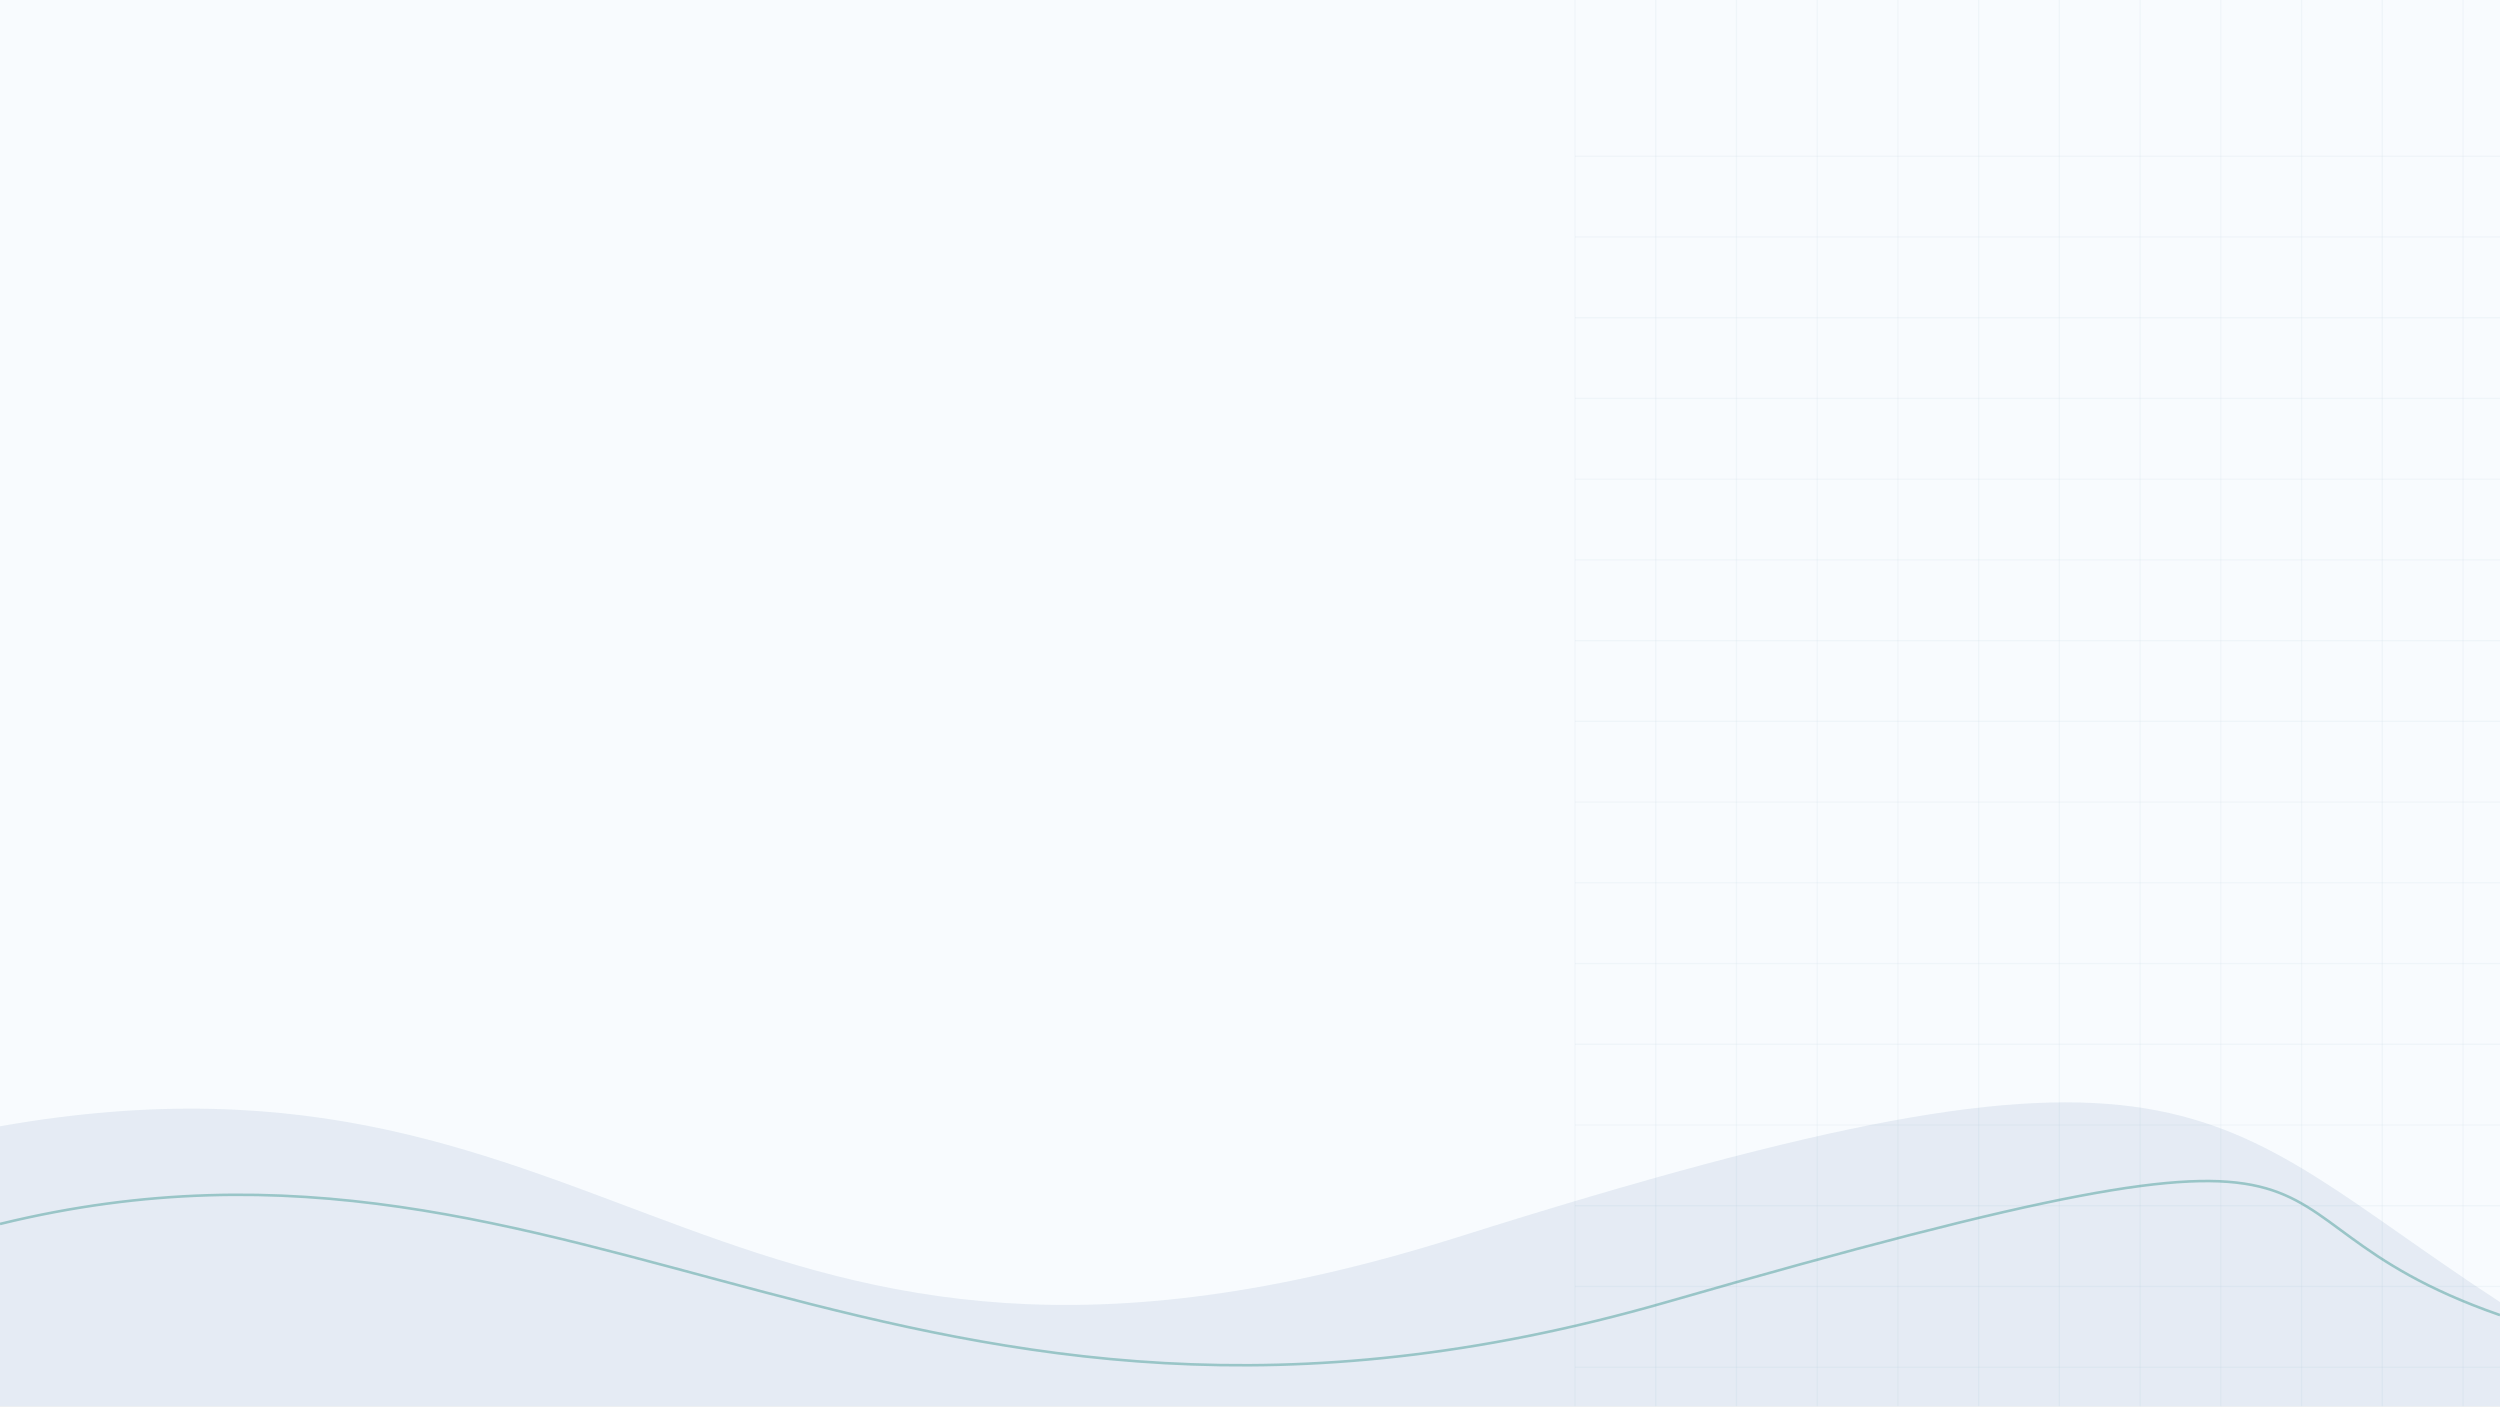
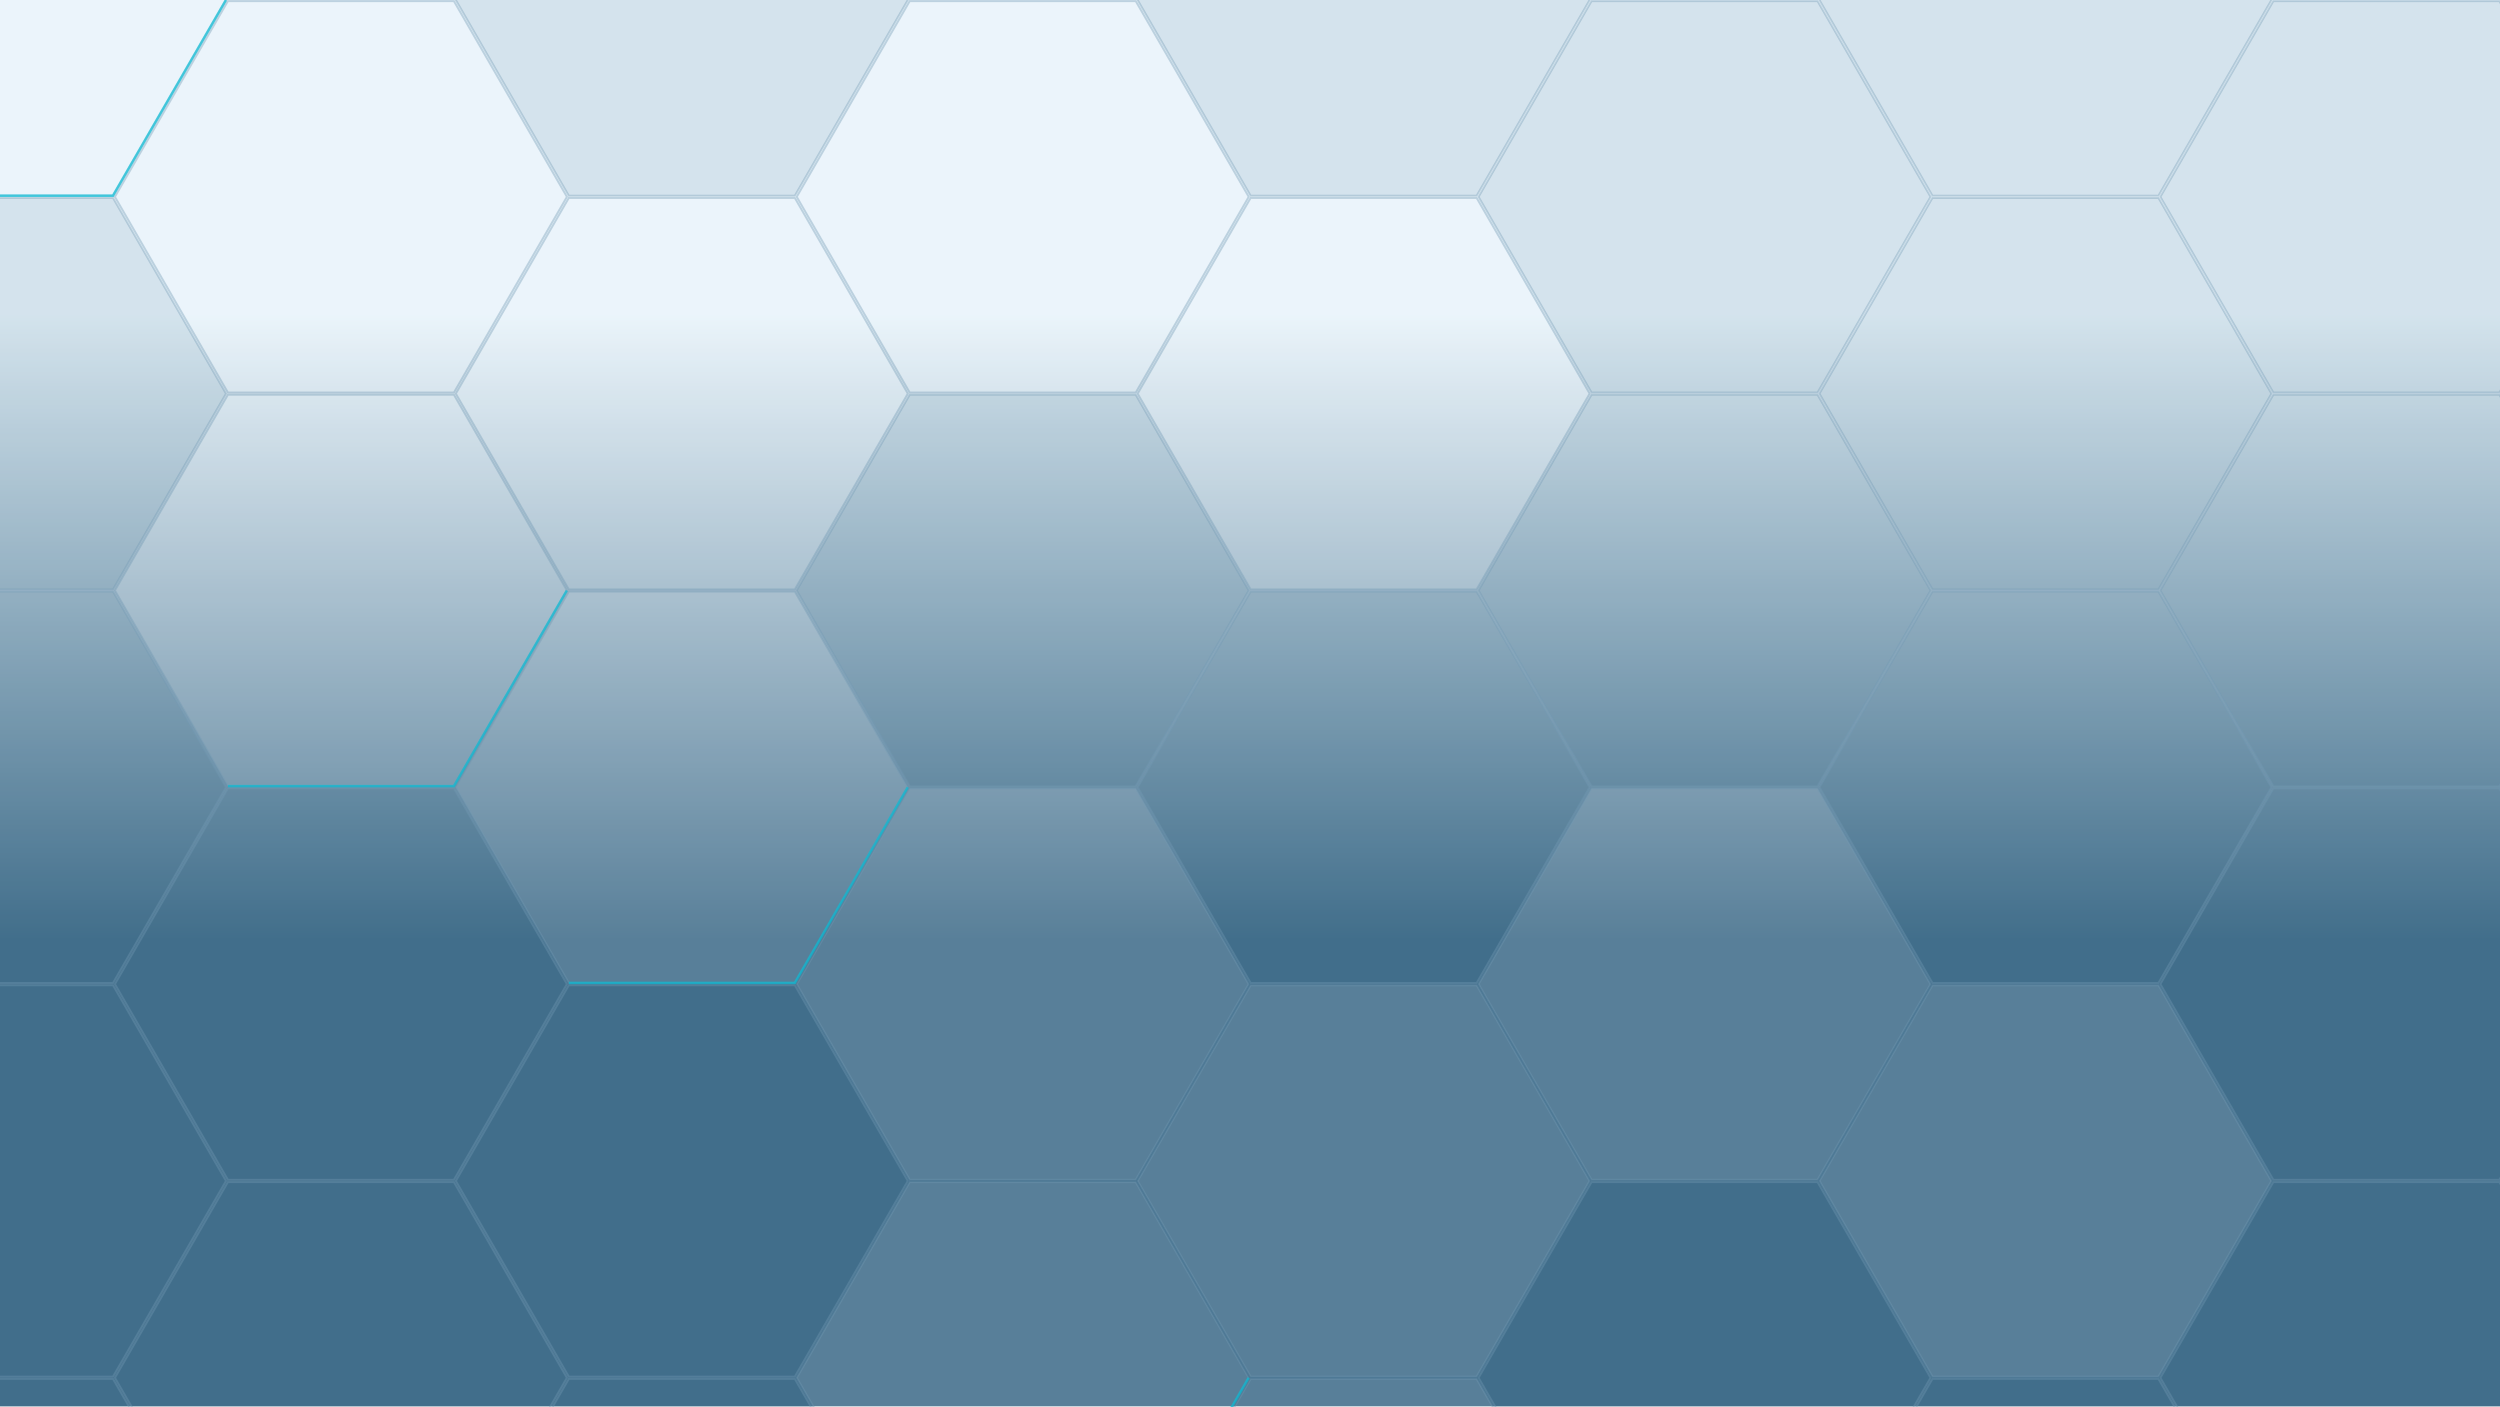
<svg xmlns="http://www.w3.org/2000/svg" width="1920" height="1080" viewBox="0 0 1920 1080" role="img">
-   <rect width="1920" height="1080" fill="#F8FBFE" />
-   <path d="M 1209.6 0V1080" stroke="#CCD9E8" stroke-opacity=".18" />
-   <path d="M 1271.6 0V1080" stroke="#CCD9E8" stroke-opacity=".18" />
-   <path d="M 1333.6 0V1080" stroke="#CCD9E8" stroke-opacity=".18" />
-   <path d="M 1395.6 0V1080" stroke="#CCD9E8" stroke-opacity=".18" />
-   <path d="M 1457.6 0V1080" stroke="#CCD9E8" stroke-opacity=".18" />
-   <path d="M 1519.6 0V1080" stroke="#CCD9E8" stroke-opacity=".18" />
-   <path d="M 1581.6 0V1080" stroke="#CCD9E8" stroke-opacity=".18" />
-   <path d="M 1643.6 0V1080" stroke="#CCD9E8" stroke-opacity=".18" />
-   <path d="M 1705.6 0V1080" stroke="#CCD9E8" stroke-opacity=".18" />
-   <path d="M 1767.6 0V1080" stroke="#CCD9E8" stroke-opacity=".18" />
-   <path d="M 1829.6 0V1080" stroke="#CCD9E8" stroke-opacity=".18" />
-   <path d="M 1891.6 0V1080" stroke="#CCD9E8" stroke-opacity=".18" />
-   <path d="M 1209.6 120H1920" stroke="#CCD9E8" stroke-opacity=".18" />
-   <path d="M 1209.6 182H1920" stroke="#CCD9E8" stroke-opacity=".18" />
-   <path d="M 1209.6 244H1920" stroke="#CCD9E8" stroke-opacity=".18" />
-   <path d="M 1209.6 306H1920" stroke="#CCD9E8" stroke-opacity=".18" />
-   <path d="M 1209.6 368H1920" stroke="#CCD9E8" stroke-opacity=".18" />
-   <path d="M 1209.6 430H1920" stroke="#CCD9E8" stroke-opacity=".18" />
-   <path d="M 1209.6 492H1920" stroke="#CCD9E8" stroke-opacity=".18" />
-   <path d="M 1209.6 554H1920" stroke="#CCD9E8" stroke-opacity=".18" />
-   <path d="M 1209.6 616H1920" stroke="#CCD9E8" stroke-opacity=".18" />
-   <path d="M 1209.6 678H1920" stroke="#CCD9E8" stroke-opacity=".18" />
-   <path d="M 1209.6 740H1920" stroke="#CCD9E8" stroke-opacity=".18" />
-   <path d="M 1209.6 802H1920" stroke="#CCD9E8" stroke-opacity=".18" />
-   <path d="M 1209.6 864H1920" stroke="#CCD9E8" stroke-opacity=".18" />
-   <path d="M 1209.6 926H1920" stroke="#CCD9E8" stroke-opacity=".18" />
-   <path d="M 1209.6 988H1920" stroke="#CCD9E8" stroke-opacity=".18" />
-   <path d="M 1209.6 1050H1920" stroke="#CCD9E8" stroke-opacity=".18" />
-   <path d="M0 865C480 780 550 1130 1120 950S1690 850 1920 1000V1080H0Z" fill="#1E4E8C" opacity=".09" />
-   <path d="M0 940C450 830 690 1170 1280 1000S1690 930 1920 1010" fill="none" stroke="#0B7D73" stroke-width="2" opacity=".35" />
+   <defs>
+     <linearGradient id="stage" x1="0" y1="0" x2="0" y2="1">
+       <stop offset="0" stop-color="#E8F3FA" />
+       <stop offset="0.22" stop-color="#E8F3FA" />
+       <stop offset="0.67" stop-color="#426E8B" />
+       <stop offset="1" stop-color="#426E8B" />
+     </linearGradient>
+   </defs>
+   <rect width="1920" height="1080" fill="url(#stage)" />
+   <polygon points="-88.27,-151.16 -175.05,-0.87 -348.59,-0.87 -435.36,-151.16 -348.59,-301.46 -175.05,-301.46" fill="#FFFFFF" fill-opacity="0.12" stroke="#739AB4" stroke-opacity="0.38" stroke-width="1.5" />
+   <polyline points="-88.27,-151.16 -175.05,-0.87 -348.59,-0.87" fill="none" stroke="#00BFD8" stroke-width="2" stroke-opacity="0.65" />
+   <polygon points="-88.27,151.16 -175.05,301.46 -348.59,301.46 -435.36,151.16 -348.59,0.87 -175.05,0.87" fill="#426E8B" fill-opacity="0.12" stroke="#739AB4" stroke-opacity="0.38" stroke-width="1.5" />
+   <polygon points="-88.27,453.48 -175.05,603.78 -348.59,603.78 -435.36,453.48 -348.59,303.19 -175.05,303.19" fill="#426E8B" fill-opacity="0.12" stroke="#739AB4" stroke-opacity="0.38" stroke-width="1.5" />
+   <polygon points="-88.27,755.80 -175.05,906.10 -348.59,906.10 -435.36,755.80 -348.59,605.51 -175.05,605.51" fill="#426E8B" fill-opacity="0.12" stroke="#739AB4" stroke-opacity="0.38" stroke-width="1.5" />
+   <polygon points="-88.27,1058.13 -175.05,1208.42 -348.59,1208.42 -435.36,1058.13 -348.59,907.83 -175.05,907.83" fill="#426E8B" fill-opacity="0.12" stroke="#739AB4" stroke-opacity="0.38" stroke-width="1.5" />
+   <polygon points="-88.27,1360.45 -175.05,1510.74 -348.59,1510.74 -435.36,1360.45 -348.59,1210.15 -175.05,1210.15" fill="#426E8B" fill-opacity="0.12" stroke="#739AB4" stroke-opacity="0.38" stroke-width="1.5" />
+   <polygon points="-88.27,1662.77 -175.05,1813.06 -348.59,1813.06 -435.36,1662.77 -348.59,1512.47 -175.05,1512.47" fill="#FFFFFF" fill-opacity="0.12" stroke="#739AB4" stroke-opacity="0.38" stroke-width="1.5" />
+   <polygon points="173.55,-302.32 86.77,-152.03 -86.77,-152.03 -173.55,-302.32 -86.77,-452.62 86.77,-452.62" fill="#FFFFFF" fill-opacity="0.12" stroke="#739AB4" stroke-opacity="0.38" stroke-width="1.5" />
+   <polygon points="173.55,0.00 86.77,150.29 -86.77,150.29 -173.55,0.00 -86.77,-150.29 86.77,-150.29" fill="#FFFFFF" fill-opacity="0.12" stroke="#739AB4" stroke-opacity="0.38" stroke-width="1.5" />
+   <polyline points="173.55,0.00 86.77,150.29 -86.77,150.29" fill="none" stroke="#00BFD8" stroke-width="2" stroke-opacity="0.65" />
+   <polygon points="173.55,302.32 86.77,452.62 -86.77,452.62 -173.55,302.32 -86.77,152.03 86.77,152.03" fill="#426E8B" fill-opacity="0.12" stroke="#739AB4" stroke-opacity="0.38" stroke-width="1.5" />
+   <polygon points="173.55,604.64 86.77,754.94 -86.77,754.94 -173.55,604.64 -86.77,454.35 86.77,454.35" fill="#426E8B" fill-opacity="0.12" stroke="#739AB4" stroke-opacity="0.38" stroke-width="1.5" />
+   <polygon points="173.55,906.96 86.77,1057.26 -86.77,1057.26 -173.55,906.96 -86.77,756.67 86.77,756.67" fill="#426E8B" fill-opacity="0.12" stroke="#739AB4" stroke-opacity="0.38" stroke-width="1.5" />
+   <polygon points="173.55,1209.29 86.77,1359.58 -86.77,1359.58 -173.55,1209.29 -86.77,1058.99 86.77,1058.99" fill="#426E8B" fill-opacity="0.12" stroke="#739AB4" stroke-opacity="0.38" stroke-width="1.5" />
+   <polygon points="173.55,1511.61 86.77,1661.90 -86.77,1661.90 -173.55,1511.61 -86.77,1361.31 86.77,1361.31" fill="#426E8B" fill-opacity="0.12" stroke="#739AB4" stroke-opacity="0.38" stroke-width="1.5" />
+   <polygon points="435.36,-151.16 348.59,-0.87 175.05,-0.87 88.27,-151.16 175.05,-301.46 348.59,-301.46" fill="#426E8B" fill-opacity="0.12" stroke="#739AB4" stroke-opacity="0.38" stroke-width="1.5" />
+   <polygon points="435.36,151.16 348.59,301.46 175.05,301.46 88.27,151.16 175.05,0.87 348.59,0.87" fill="#FFFFFF" fill-opacity="0.12" stroke="#739AB4" stroke-opacity="0.38" stroke-width="1.5" />
+   <polygon points="435.36,453.48 348.59,603.78 175.05,603.78 88.27,453.48 175.05,303.19 348.59,303.19" fill="#FFFFFF" fill-opacity="0.12" stroke="#739AB4" stroke-opacity="0.38" stroke-width="1.5" />
+   <polyline points="435.36,453.48 348.59,603.78 175.05,603.78" fill="none" stroke="#00BFD8" stroke-width="2" stroke-opacity="0.65" />
+   <polygon points="435.36,755.80 348.59,906.10 175.05,906.10 88.27,755.80 175.05,605.51 348.59,605.51" fill="#426E8B" fill-opacity="0.12" stroke="#739AB4" stroke-opacity="0.38" stroke-width="1.5" />
+   <polygon points="435.36,1058.13 348.59,1208.42 175.05,1208.42 88.27,1058.13 175.05,907.83 348.59,907.83" fill="#426E8B" fill-opacity="0.12" stroke="#739AB4" stroke-opacity="0.38" stroke-width="1.5" />
+   <polygon points="435.36,1360.45 348.59,1510.74 175.05,1510.74 88.27,1360.45 175.05,1210.15 348.59,1210.15" fill="#426E8B" fill-opacity="0.12" stroke="#739AB4" stroke-opacity="0.38" stroke-width="1.5" />
+   <polygon points="435.36,1662.77 348.59,1813.06 175.05,1813.06 88.27,1662.77 175.05,1512.47 348.59,1512.47" fill="#426E8B" fill-opacity="0.12" stroke="#739AB4" stroke-opacity="0.38" stroke-width="1.5" />
+   <polygon points="697.18,-302.32 610.41,-152.03 436.86,-152.03 350.09,-302.32 436.86,-452.62 610.41,-452.62" fill="#FFFFFF" fill-opacity="0.12" stroke="#739AB4" stroke-opacity="0.38" stroke-width="1.5" />
+   <polygon points="697.18,0.00 610.41,150.29 436.86,150.29 350.09,0.00 436.86,-150.29 610.41,-150.29" fill="#426E8B" fill-opacity="0.12" stroke="#739AB4" stroke-opacity="0.38" stroke-width="1.5" />
+   <polygon points="697.18,302.32 610.41,452.62 436.86,452.62 350.09,302.32 436.86,152.03 610.41,152.03" fill="#FFFFFF" fill-opacity="0.12" stroke="#739AB4" stroke-opacity="0.38" stroke-width="1.5" />
+   <polygon points="697.18,604.64 610.41,754.94 436.86,754.94 350.09,604.64 436.86,454.35 610.41,454.35" fill="#FFFFFF" fill-opacity="0.12" stroke="#739AB4" stroke-opacity="0.38" stroke-width="1.5" />
+   <polyline points="697.18,604.64 610.41,754.94 436.86,754.94" fill="none" stroke="#00BFD8" stroke-width="2" stroke-opacity="0.65" />
+   <polygon points="697.18,906.96 610.41,1057.26 436.86,1057.26 350.09,906.96 436.86,756.67 610.41,756.67" fill="#426E8B" fill-opacity="0.12" stroke="#739AB4" stroke-opacity="0.38" stroke-width="1.5" />
+   <polygon points="697.18,1209.29 610.41,1359.58 436.86,1359.58 350.09,1209.29 436.86,1058.99 610.41,1058.99" fill="#426E8B" fill-opacity="0.12" stroke="#739AB4" stroke-opacity="0.38" stroke-width="1.5" />
+   <polygon points="697.18,1511.61 610.41,1661.90 436.86,1661.90 350.09,1511.61 436.86,1361.31 610.41,1361.31" fill="#426E8B" fill-opacity="0.12" stroke="#739AB4" stroke-opacity="0.38" stroke-width="1.5" />
+   <polygon points="959.00,-151.16 872.23,-0.87 698.68,-0.87 611.91,-151.16 698.68,-301.46 872.23,-301.46" fill="#426E8B" fill-opacity="0.12" stroke="#739AB4" stroke-opacity="0.38" stroke-width="1.5" />
+   <polygon points="959.00,151.16 872.23,301.46 698.68,301.46 611.91,151.16 698.68,0.87 872.23,0.87" fill="#FFFFFF" fill-opacity="0.12" stroke="#739AB4" stroke-opacity="0.38" stroke-width="1.5" />
+   <polygon points="959.00,453.48 872.23,603.78 698.68,603.78 611.91,453.48 698.68,303.19 872.23,303.19" fill="#426E8B" fill-opacity="0.12" stroke="#739AB4" stroke-opacity="0.38" stroke-width="1.5" />
+   <polygon points="959.00,755.80 872.23,906.10 698.68,906.10 611.91,755.80 698.68,605.51 872.23,605.51" fill="#FFFFFF" fill-opacity="0.12" stroke="#739AB4" stroke-opacity="0.38" stroke-width="1.5" />
+   <polygon points="959.00,1058.13 872.23,1208.42 698.68,1208.42 611.91,1058.13 698.68,907.83 872.23,907.83" fill="#FFFFFF" fill-opacity="0.12" stroke="#739AB4" stroke-opacity="0.38" stroke-width="1.5" />
+   <polyline points="959.00,1058.13 872.23,1208.42 698.68,1208.42" fill="none" stroke="#00BFD8" stroke-width="2" stroke-opacity="0.65" />
+   <polygon points="959.00,1360.45 872.23,1510.74 698.68,1510.74 611.91,1360.45 698.68,1210.15 872.23,1210.15" fill="#426E8B" fill-opacity="0.12" stroke="#739AB4" stroke-opacity="0.38" stroke-width="1.5" />
+   <polygon points="959.00,1662.77 872.23,1813.06 698.68,1813.06 611.91,1662.77 698.68,1512.47 872.23,1512.47" fill="#426E8B" fill-opacity="0.12" stroke="#739AB4" stroke-opacity="0.38" stroke-width="1.5" />
+   <polygon points="1220.82,-302.32 1134.05,-152.03 960.50,-152.03 873.73,-302.32 960.50,-452.62 1134.05,-452.62" fill="#426E8B" fill-opacity="0.12" stroke="#739AB4" stroke-opacity="0.38" stroke-width="1.5" />
+   <polygon points="1220.82,0.00 1134.05,150.29 960.50,150.29 873.73,0.00 960.50,-150.29 1134.05,-150.29" fill="#426E8B" fill-opacity="0.12" stroke="#739AB4" stroke-opacity="0.38" stroke-width="1.5" />
+   <polygon points="1220.82,302.32 1134.05,452.62 960.50,452.62 873.73,302.32 960.50,152.03 1134.05,152.03" fill="#FFFFFF" fill-opacity="0.12" stroke="#739AB4" stroke-opacity="0.38" stroke-width="1.5" />
+   <polygon points="1220.82,604.64 1134.05,754.94 960.50,754.94 873.73,604.64 960.50,454.35 1134.05,454.35" fill="#426E8B" fill-opacity="0.12" stroke="#739AB4" stroke-opacity="0.38" stroke-width="1.5" />
+   <polygon points="1220.82,906.96 1134.05,1057.26 960.50,1057.26 873.73,906.96 960.50,756.67 1134.05,756.67" fill="#FFFFFF" fill-opacity="0.12" stroke="#739AB4" stroke-opacity="0.38" stroke-width="1.5" />
+   <polygon points="1220.82,1209.29 1134.05,1359.58 960.50,1359.58 873.73,1209.29 960.50,1058.99 1134.05,1058.99" fill="#FFFFFF" fill-opacity="0.12" stroke="#739AB4" stroke-opacity="0.38" stroke-width="1.5" />
+   <polyline points="1220.82,1209.29 1134.05,1359.58 960.50,1359.58" fill="none" stroke="#00BFD8" stroke-width="2" stroke-opacity="0.65" />
+   <polygon points="1220.82,1511.61 1134.05,1661.90 960.50,1661.90 873.73,1511.61 960.50,1361.31 1134.05,1361.31" fill="#426E8B" fill-opacity="0.12" stroke="#739AB4" stroke-opacity="0.38" stroke-width="1.5" />
+   <polygon points="1482.64,-151.16 1395.86,-0.87 1222.32,-0.87 1135.55,-151.16 1222.32,-301.46 1395.86,-301.46" fill="#426E8B" fill-opacity="0.12" stroke="#739AB4" stroke-opacity="0.38" stroke-width="1.5" />
+   <polygon points="1482.64,151.16 1395.86,301.46 1222.32,301.46 1135.55,151.16 1222.32,0.87 1395.86,0.87" fill="#426E8B" fill-opacity="0.12" stroke="#739AB4" stroke-opacity="0.38" stroke-width="1.5" />
+   <polygon points="1482.64,453.48 1395.86,603.78 1222.32,603.78 1135.55,453.48 1222.32,303.19 1395.86,303.19" fill="#426E8B" fill-opacity="0.12" stroke="#739AB4" stroke-opacity="0.38" stroke-width="1.5" />
+   <polygon points="1482.64,755.80 1395.86,906.10 1222.32,906.10 1135.55,755.80 1222.32,605.51 1395.86,605.51" fill="#FFFFFF" fill-opacity="0.12" stroke="#739AB4" stroke-opacity="0.38" stroke-width="1.5" />
+   <polygon points="1482.64,1058.13 1395.86,1208.42 1222.32,1208.42 1135.55,1058.13 1222.32,907.83 1395.86,907.83" fill="#426E8B" fill-opacity="0.12" stroke="#739AB4" stroke-opacity="0.38" stroke-width="1.5" />
+   <polygon points="1482.64,1360.45 1395.86,1510.74 1222.32,1510.74 1135.55,1360.45 1222.32,1210.15 1395.86,1210.15" fill="#FFFFFF" fill-opacity="0.12" stroke="#739AB4" stroke-opacity="0.38" stroke-width="1.5" />
+   <polygon points="1482.64,1662.77 1395.86,1813.06 1222.32,1813.06 1135.55,1662.77 1222.32,1512.47 1395.86,1512.47" fill="#FFFFFF" fill-opacity="0.12" stroke="#739AB4" stroke-opacity="0.38" stroke-width="1.5" />
+   <polyline points="1482.64,1662.77 1395.86,1813.06 1222.32,1813.06" fill="none" stroke="#00BFD8" stroke-width="2" stroke-opacity="0.65" />
+   <polygon points="1744.45,-302.32 1657.68,-152.03 1484.14,-152.03 1397.36,-302.32 1484.14,-452.62 1657.68,-452.62" fill="#426E8B" fill-opacity="0.12" stroke="#739AB4" stroke-opacity="0.38" stroke-width="1.5" />
+   <polygon points="1744.45,0.00 1657.68,150.29 1484.14,150.29 1397.36,0.00 1484.14,-150.29 1657.68,-150.29" fill="#426E8B" fill-opacity="0.12" stroke="#739AB4" stroke-opacity="0.38" stroke-width="1.5" />
+   <polygon points="1744.45,302.32 1657.68,452.62 1484.14,452.62 1397.36,302.32 1484.14,152.03 1657.68,152.03" fill="#426E8B" fill-opacity="0.12" stroke="#739AB4" stroke-opacity="0.38" stroke-width="1.5" />
+   <polygon points="1744.45,604.64 1657.68,754.94 1484.14,754.94 1397.36,604.64 1484.14,454.35 1657.68,454.35" fill="#426E8B" fill-opacity="0.12" stroke="#739AB4" stroke-opacity="0.38" stroke-width="1.5" />
+   <polygon points="1744.45,906.96 1657.68,1057.26 1484.14,1057.26 1397.36,906.96 1484.14,756.67 1657.68,756.67" fill="#FFFFFF" fill-opacity="0.12" stroke="#739AB4" stroke-opacity="0.38" stroke-width="1.5" />
+   <polygon points="1744.45,1209.29 1657.68,1359.58 1484.14,1359.58 1397.36,1209.29 1484.14,1058.99 1657.68,1058.99" fill="#426E8B" fill-opacity="0.12" stroke="#739AB4" stroke-opacity="0.38" stroke-width="1.5" />
+   <polygon points="1744.45,1511.61 1657.68,1661.90 1484.14,1661.90 1397.36,1511.61 1484.14,1361.31 1657.68,1361.31" fill="#FFFFFF" fill-opacity="0.12" stroke="#739AB4" stroke-opacity="0.38" stroke-width="1.5" />
+   <polygon points="2006.27,-151.16 1919.50,-0.87 1745.95,-0.87 1659.18,-151.16 1745.95,-301.46 1919.50,-301.46" fill="#426E8B" fill-opacity="0.12" stroke="#739AB4" stroke-opacity="0.38" stroke-width="1.5" />
+   <polygon points="2006.27,151.16 1919.50,301.46 1745.95,301.46 1659.18,151.16 1745.95,0.87 1919.50,0.87" fill="#426E8B" fill-opacity="0.12" stroke="#739AB4" stroke-opacity="0.38" stroke-width="1.5" />
+   <polygon points="2006.27,453.48 1919.50,603.78 1745.95,603.78 1659.18,453.48 1745.95,303.19 1919.50,303.19" fill="#426E8B" fill-opacity="0.12" stroke="#739AB4" stroke-opacity="0.38" stroke-width="1.5" />
+   <polygon points="2006.27,755.80 1919.50,906.10 1745.95,906.10 1659.18,755.80 1745.95,605.51 1919.50,605.51" fill="#426E8B" fill-opacity="0.12" stroke="#739AB4" stroke-opacity="0.38" stroke-width="1.5" />
+   <polygon points="2006.27,1058.13 1919.50,1208.42 1745.95,1208.42 1659.18,1058.13 1745.95,907.83 1919.50,907.83" fill="#426E8B" fill-opacity="0.12" stroke="#739AB4" stroke-opacity="0.38" stroke-width="1.5" />
+   <polygon points="2006.27,1360.45 1919.50,1510.74 1745.95,1510.74 1659.18,1360.45 1745.95,1210.15 1919.50,1210.15" fill="#FFFFFF" fill-opacity="0.12" stroke="#739AB4" stroke-opacity="0.38" stroke-width="1.5" />
+   <polygon points="2006.27,1662.77 1919.50,1813.06 1745.95,1813.06 1659.18,1662.77 1745.95,1512.47 1919.50,1512.47" fill="#426E8B" fill-opacity="0.12" stroke="#739AB4" stroke-opacity="0.38" stroke-width="1.5" />
+   <polygon points="2268.09,-302.32 2181.32,-152.03 2007.77,-152.03 1921.00,-302.32 2007.77,-452.62 2181.32,-452.62" fill="#FFFFFF" fill-opacity="0.12" stroke="#739AB4" stroke-opacity="0.38" stroke-width="1.5" />
+   <polyline points="2268.09,-302.32 2181.32,-152.03 2007.77,-152.03" fill="none" stroke="#00BFD8" stroke-width="2" stroke-opacity="0.65" />
+   <polygon points="2268.09,0.00 2181.32,150.29 2007.77,150.29 1921.00,0.00 2007.77,-150.29 2181.32,-150.29" fill="#426E8B" fill-opacity="0.12" stroke="#739AB4" stroke-opacity="0.38" stroke-width="1.5" />
+   <polygon points="2268.09,302.32 2181.32,452.62 2007.77,452.62 1921.00,302.32 2007.77,152.03 2181.32,152.03" fill="#426E8B" fill-opacity="0.12" stroke="#739AB4" stroke-opacity="0.38" stroke-width="1.5" />
+   <polygon points="2268.09,604.64 2181.32,754.94 2007.77,754.94 1921.00,604.64 2007.77,454.35 2181.32,454.35" fill="#426E8B" fill-opacity="0.12" stroke="#739AB4" stroke-opacity="0.38" stroke-width="1.5" />
+   <polygon points="2268.09,906.96 2181.32,1057.26 2007.77,1057.26 1921.00,906.96 2007.77,756.67 2181.32,756.67" fill="#426E8B" fill-opacity="0.12" stroke="#739AB4" stroke-opacity="0.38" stroke-width="1.5" />
+   <polygon points="2268.09,1209.29 2181.32,1359.58 2007.77,1359.58 1921.00,1209.29 2007.77,1058.99 2181.32,1058.99" fill="#426E8B" fill-opacity="0.12" stroke="#739AB4" stroke-opacity="0.38" stroke-width="1.5" />
+   <polygon points="2268.09,1511.61 2181.32,1661.90 2007.77,1661.90 1921.00,1511.61 2007.77,1361.31 2181.32,1361.31" fill="#FFFFFF" fill-opacity="0.12" stroke="#739AB4" stroke-opacity="0.38" stroke-width="1.5" />
+   <polygon points="2529.91,-151.16 2443.14,-0.87 2269.59,-0.87 2182.82,-151.16 2269.59,-301.46 2443.14,-301.46" fill="#FFFFFF" fill-opacity="0.12" stroke="#739AB4" stroke-opacity="0.38" stroke-width="1.5" />
+   <polygon points="2529.91,151.16 2443.14,301.46 2269.59,301.46 2182.82,151.16 2269.59,0.87 2443.14,0.87" fill="#FFFFFF" fill-opacity="0.12" stroke="#739AB4" stroke-opacity="0.38" stroke-width="1.5" />
+   <polyline points="2529.91,151.16 2443.14,301.46 2269.59,301.46" fill="none" stroke="#00BFD8" stroke-width="2" stroke-opacity="0.65" />
+   <polygon points="2529.91,453.48 2443.14,603.78 2269.59,603.78 2182.82,453.48 2269.59,303.19 2443.14,303.19" fill="#426E8B" fill-opacity="0.12" stroke="#739AB4" stroke-opacity="0.38" stroke-width="1.5" />
+   <polygon points="2529.91,755.80 2443.14,906.10 2269.59,906.10 2182.82,755.80 2269.59,605.51 2443.14,605.51" fill="#426E8B" fill-opacity="0.12" stroke="#739AB4" stroke-opacity="0.38" stroke-width="1.5" />
+   <polygon points="2529.91,1058.13 2443.14,1208.42 2269.59,1208.42 2182.82,1058.13 2269.59,907.83 2443.14,907.83" fill="#426E8B" fill-opacity="0.12" stroke="#739AB4" stroke-opacity="0.38" stroke-width="1.5" />
+   <polygon points="2529.91,1360.45 2443.14,1510.74 2269.59,1510.74 2182.82,1360.45 2269.59,1210.15 2443.14,1210.15" fill="#426E8B" fill-opacity="0.12" stroke="#739AB4" stroke-opacity="0.38" stroke-width="1.5" />
+   <polygon points="2529.91,1662.77 2443.14,1813.06 2269.59,1813.06 2182.82,1662.77 2269.59,1512.47 2443.14,1512.47" fill="#426E8B" fill-opacity="0.12" stroke="#739AB4" stroke-opacity="0.38" stroke-width="1.5" />
</svg>
